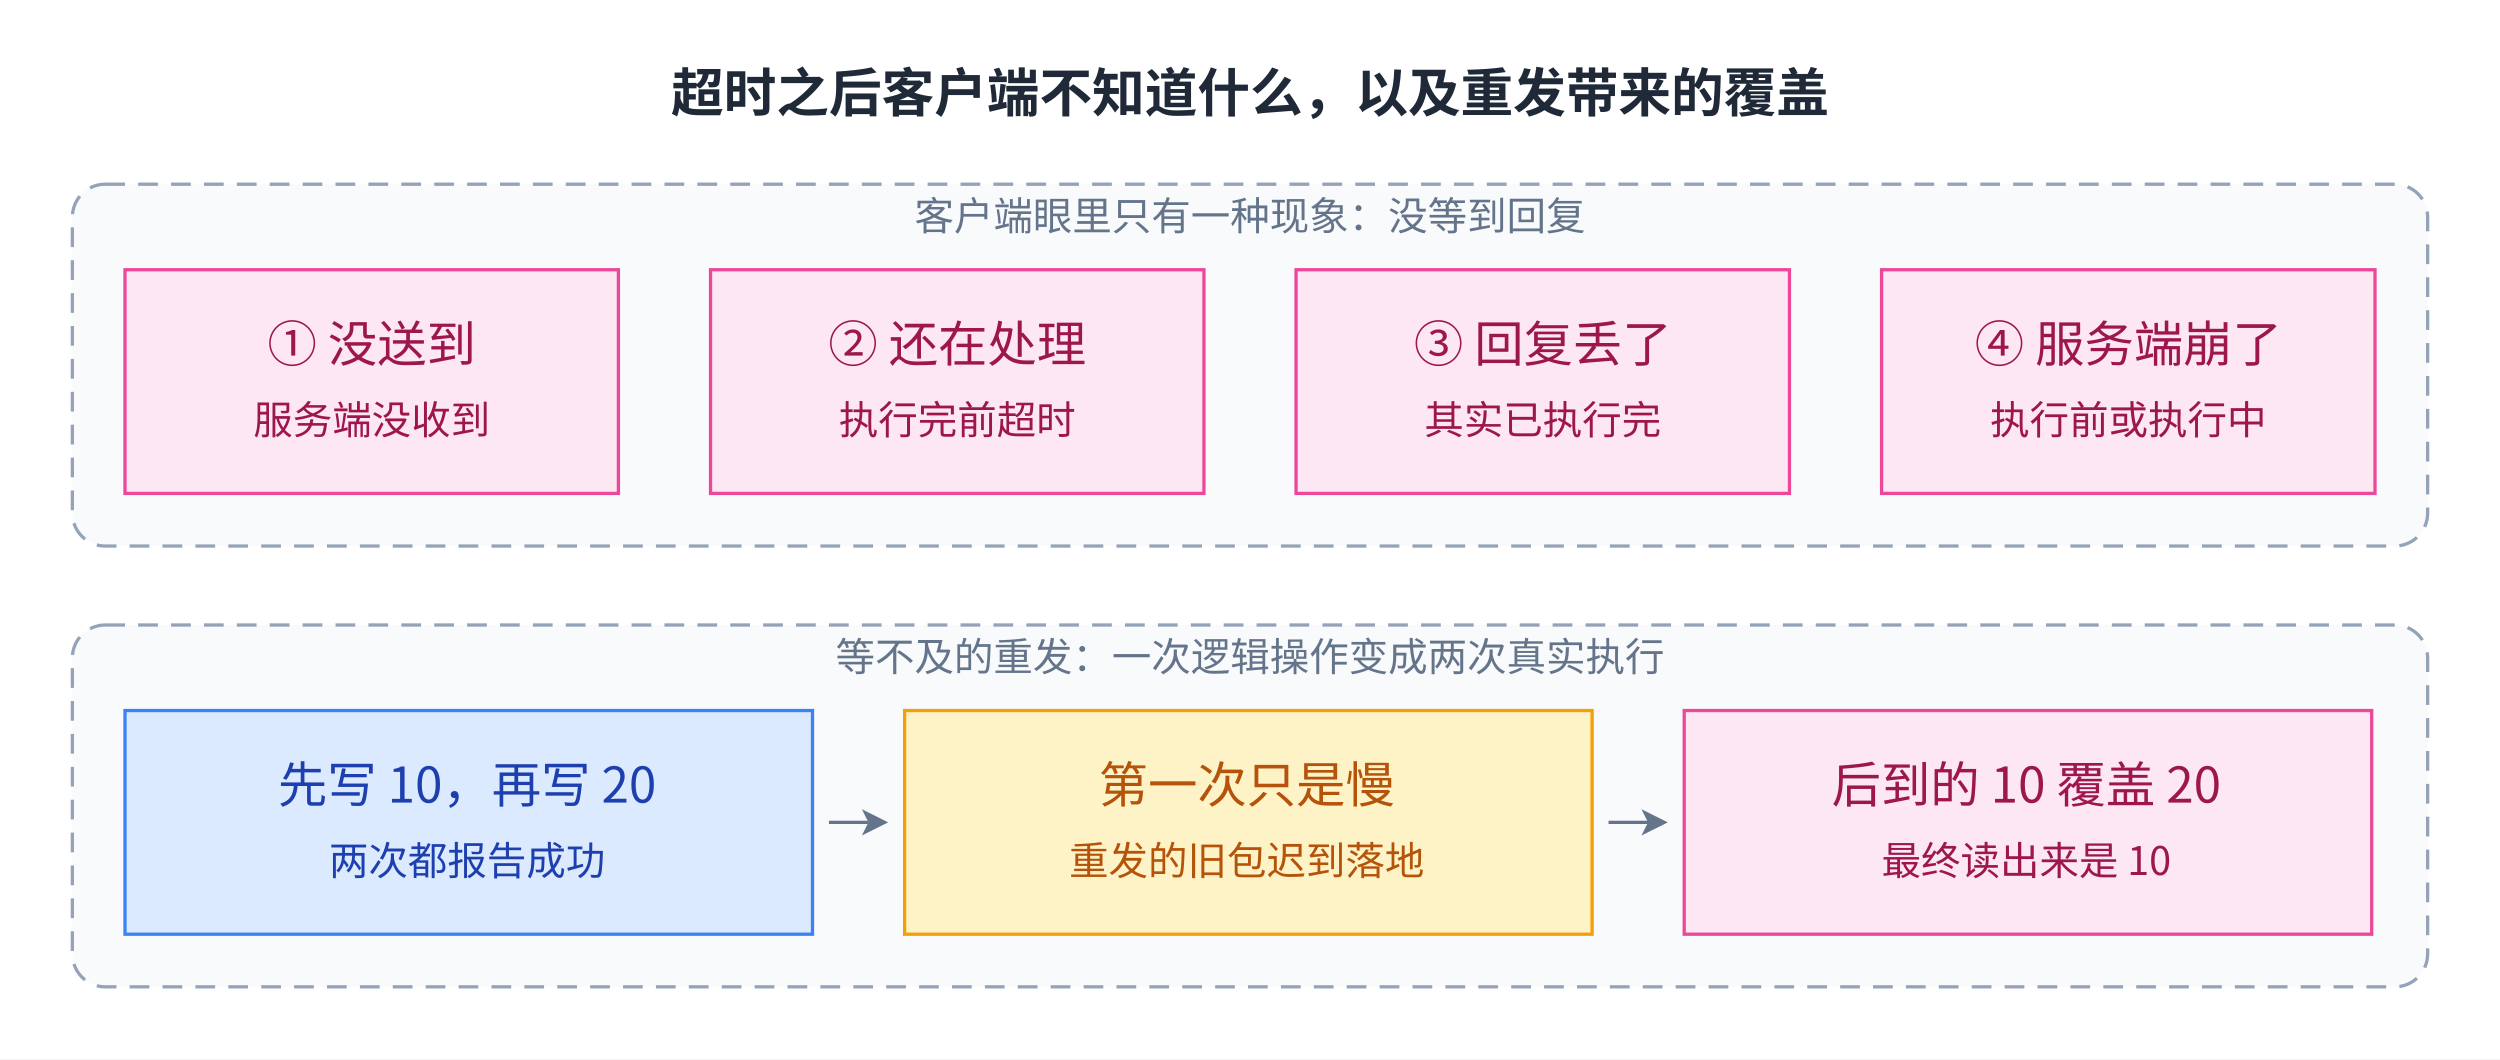
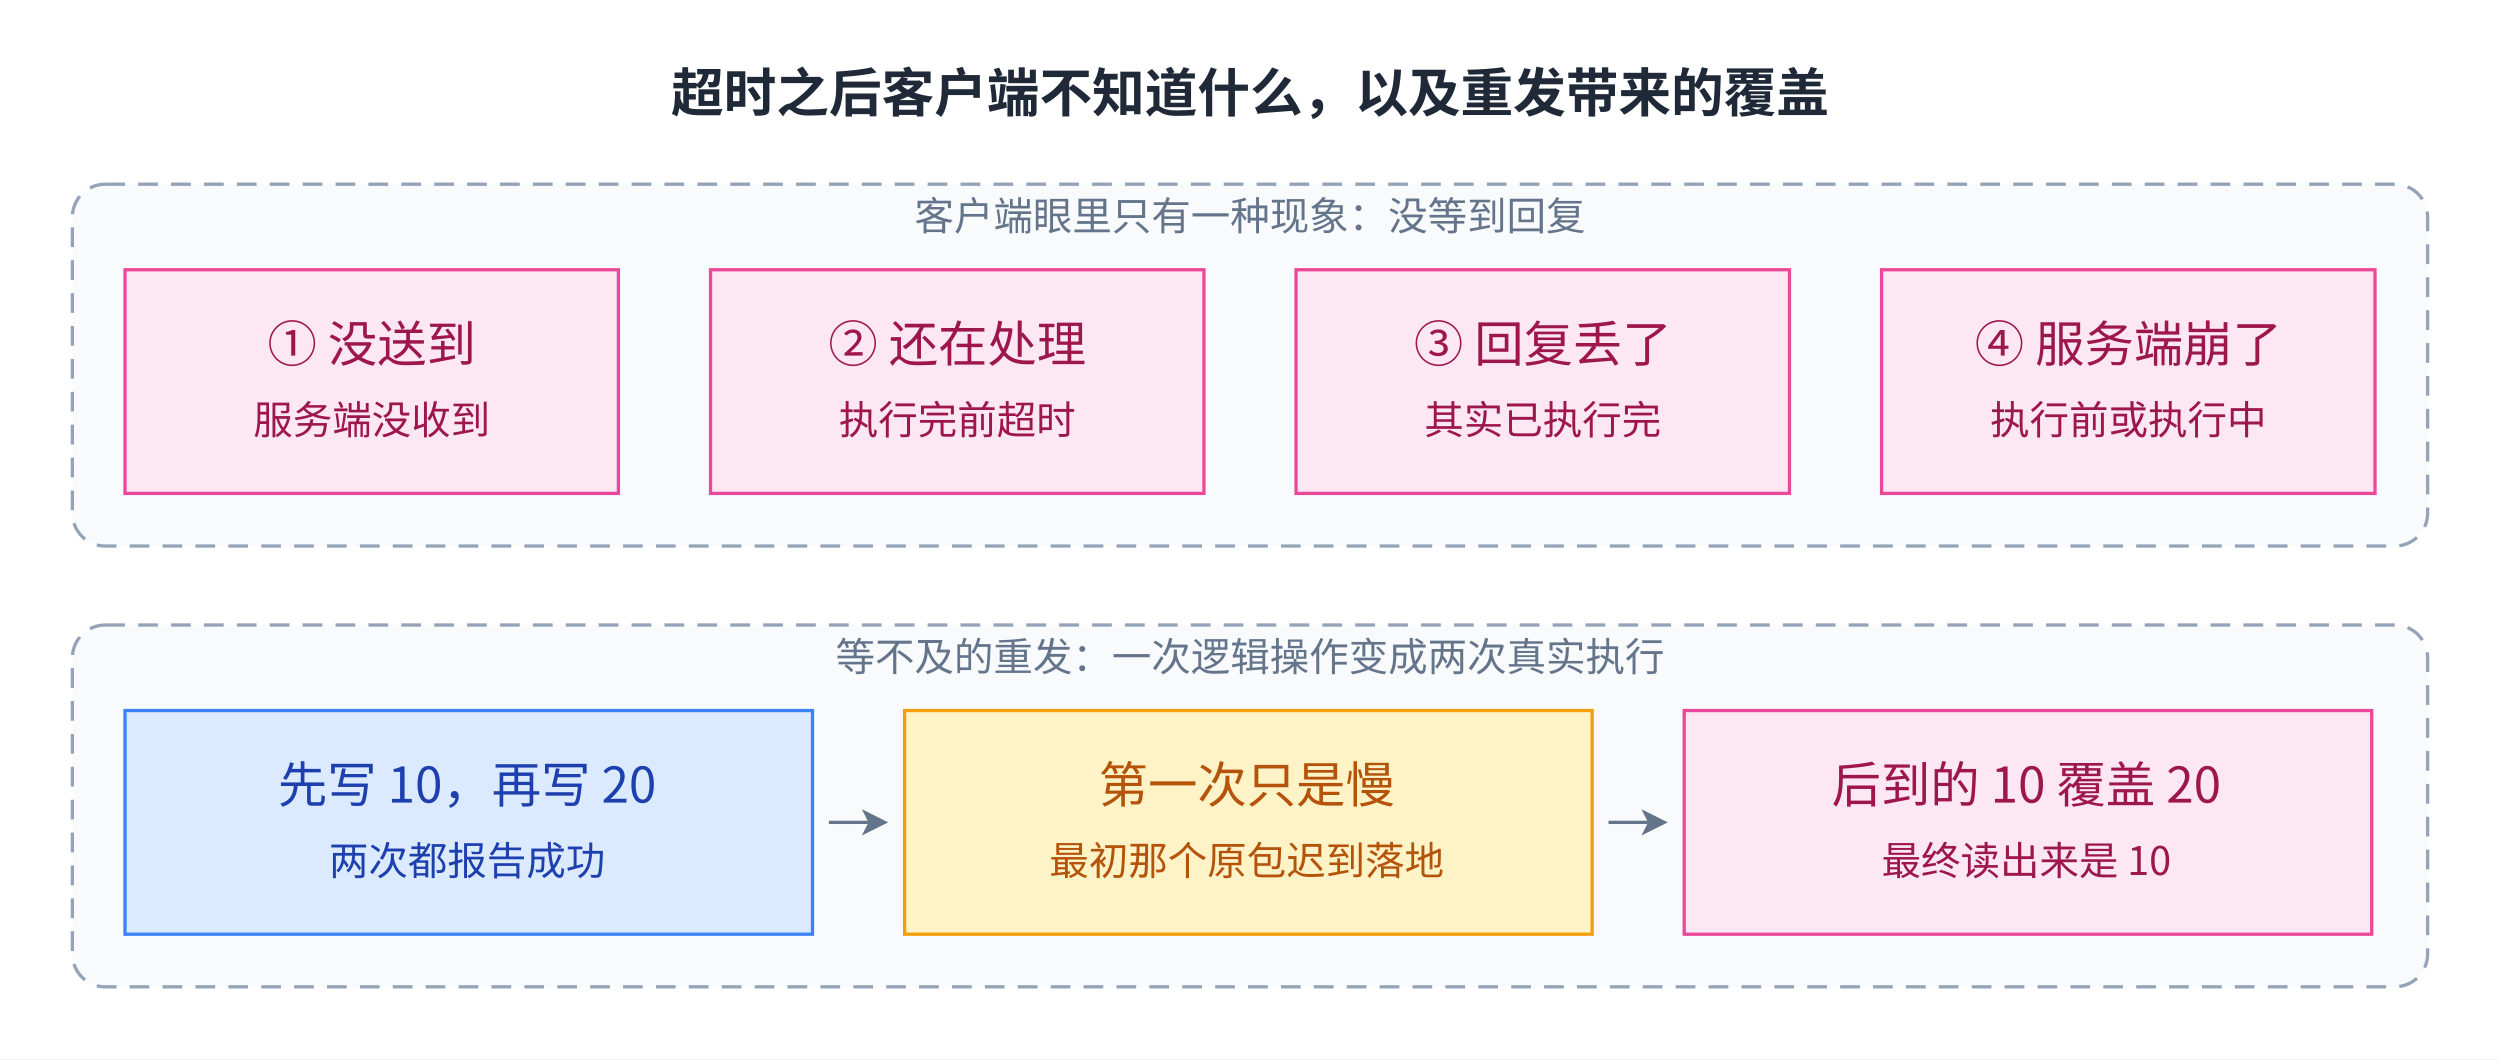
<svg xmlns="http://www.w3.org/2000/svg" viewBox="0 0 760 322" width="760" height="322" role="img" aria-labelledby="fig-rt-12-title fig-rt-12-desc">
  <defs>
    <style>
      text { font-family: 'PingFang SC', 'Microsoft YaHei', 'Noto Sans CJK SC', system-ui, sans-serif; }
    </style>
    <marker id="arrow" markerWidth="8" markerHeight="8" refX="2" refY="4" orient="auto" markerUnits="userSpaceOnUse">
      <path d="M0,0 L8,4 L0,8 L2,4 z" fill="#64748b" />
    </marker>
  </defs>
  <rect x="0" y="0" width="760" height="322" fill="#ffffff" />
  <text x="380" y="34" font-size="16" font-weight="600" fill="#1f2937" text-anchor="middle">超时之后客户端不知道什么，以及重发带来的覆盖</text>
  <rect x="22" y="56" width="716" height="110" rx="10" fill="#f8fafc" stroke="#94a3b8" stroke-dasharray="6,4" />
  <text x="380" y="70" font-size="12" fill="#64748b" text-anchor="middle">客户端眼里只有一种现象：没等到回复</text>
  <rect x="22" y="190" width="716" height="110" rx="10" fill="#f8fafc" stroke="#94a3b8" stroke-dasharray="6,4" />
  <text x="380" y="204" font-size="12" fill="#64748b" text-anchor="middle">等不及的重发：一次逻辑操作变成两次真实执行</text>
  <path d="M252,250 L264,250" fill="none" stroke="#64748b" marker-end="url(#arrow)" />
  <path d="M489,250 L501,250" fill="none" stroke="#64748b" marker-end="url(#arrow)" />
  <rect x="38" y="82" width="150" height="68" fill="#fce7f3" stroke="#ec4899" />
  <text x="113" y="110" font-size="15" fill="#9d174d" text-anchor="middle">① 没送到</text>
  <text x="113" y="132" font-size="12" fill="#9d174d" text-anchor="middle">服务端没收到</text>
  <rect x="216" y="82" width="150" height="68" fill="#fce7f3" stroke="#ec4899" />
  <text x="291" y="110" font-size="15" fill="#9d174d" text-anchor="middle">② 还在处理</text>
  <text x="291" y="132" font-size="12" fill="#9d174d" text-anchor="middle">执行完前超时</text>
  <rect x="394" y="82" width="150" height="68" fill="#fce7f3" stroke="#ec4899" />
  <text x="469" y="110" font-size="15" fill="#9d174d" text-anchor="middle">③ 回复丢了</text>
  <text x="469" y="132" font-size="12" fill="#9d174d" text-anchor="middle">其实已执行完</text>
  <rect x="572" y="82" width="150" height="68" fill="#fce7f3" stroke="#ec4899" />
  <text x="647" y="110" font-size="15" fill="#9d174d" text-anchor="middle">④ 服务端崩了</text>
  <text x="647" y="132" font-size="12" fill="#9d174d" text-anchor="middle">执行前或执行中</text>
  <rect x="38" y="216" width="209" height="68" fill="#dbeafe" stroke="#3b82f6" />
  <text x="142" y="244" font-size="15" fill="#1e40af" text-anchor="middle">先写 10，再写 20</text>
  <text x="142" y="266" font-size="12" fill="#1e40af" text-anchor="middle">两次都报告成功</text>
  <rect x="275" y="216" width="209" height="68" fill="#fef3c7" stroke="#f59e0b" />
  <text x="379" y="244" font-size="15" fill="#b45309" text-anchor="middle">第一次只是慢</text>
-   <text x="379" y="266" font-size="12" fill="#b45309" text-anchor="middle">重发的旧包迟到落地</text>
+   <text x="379" y="266" font-size="12" fill="#b45309" text-anchor="middle">最初那个原包迟到落地</text>
  <rect x="512" y="216" width="209" height="68" fill="#fce7f3" stroke="#ec4899" />
  <text x="616" y="244" font-size="15" fill="#9d174d" text-anchor="middle">后到的 10 覆盖 20</text>
  <text x="616" y="266" font-size="12" fill="#9d174d" text-anchor="middle">最终读出来是 10</text>
</svg>
